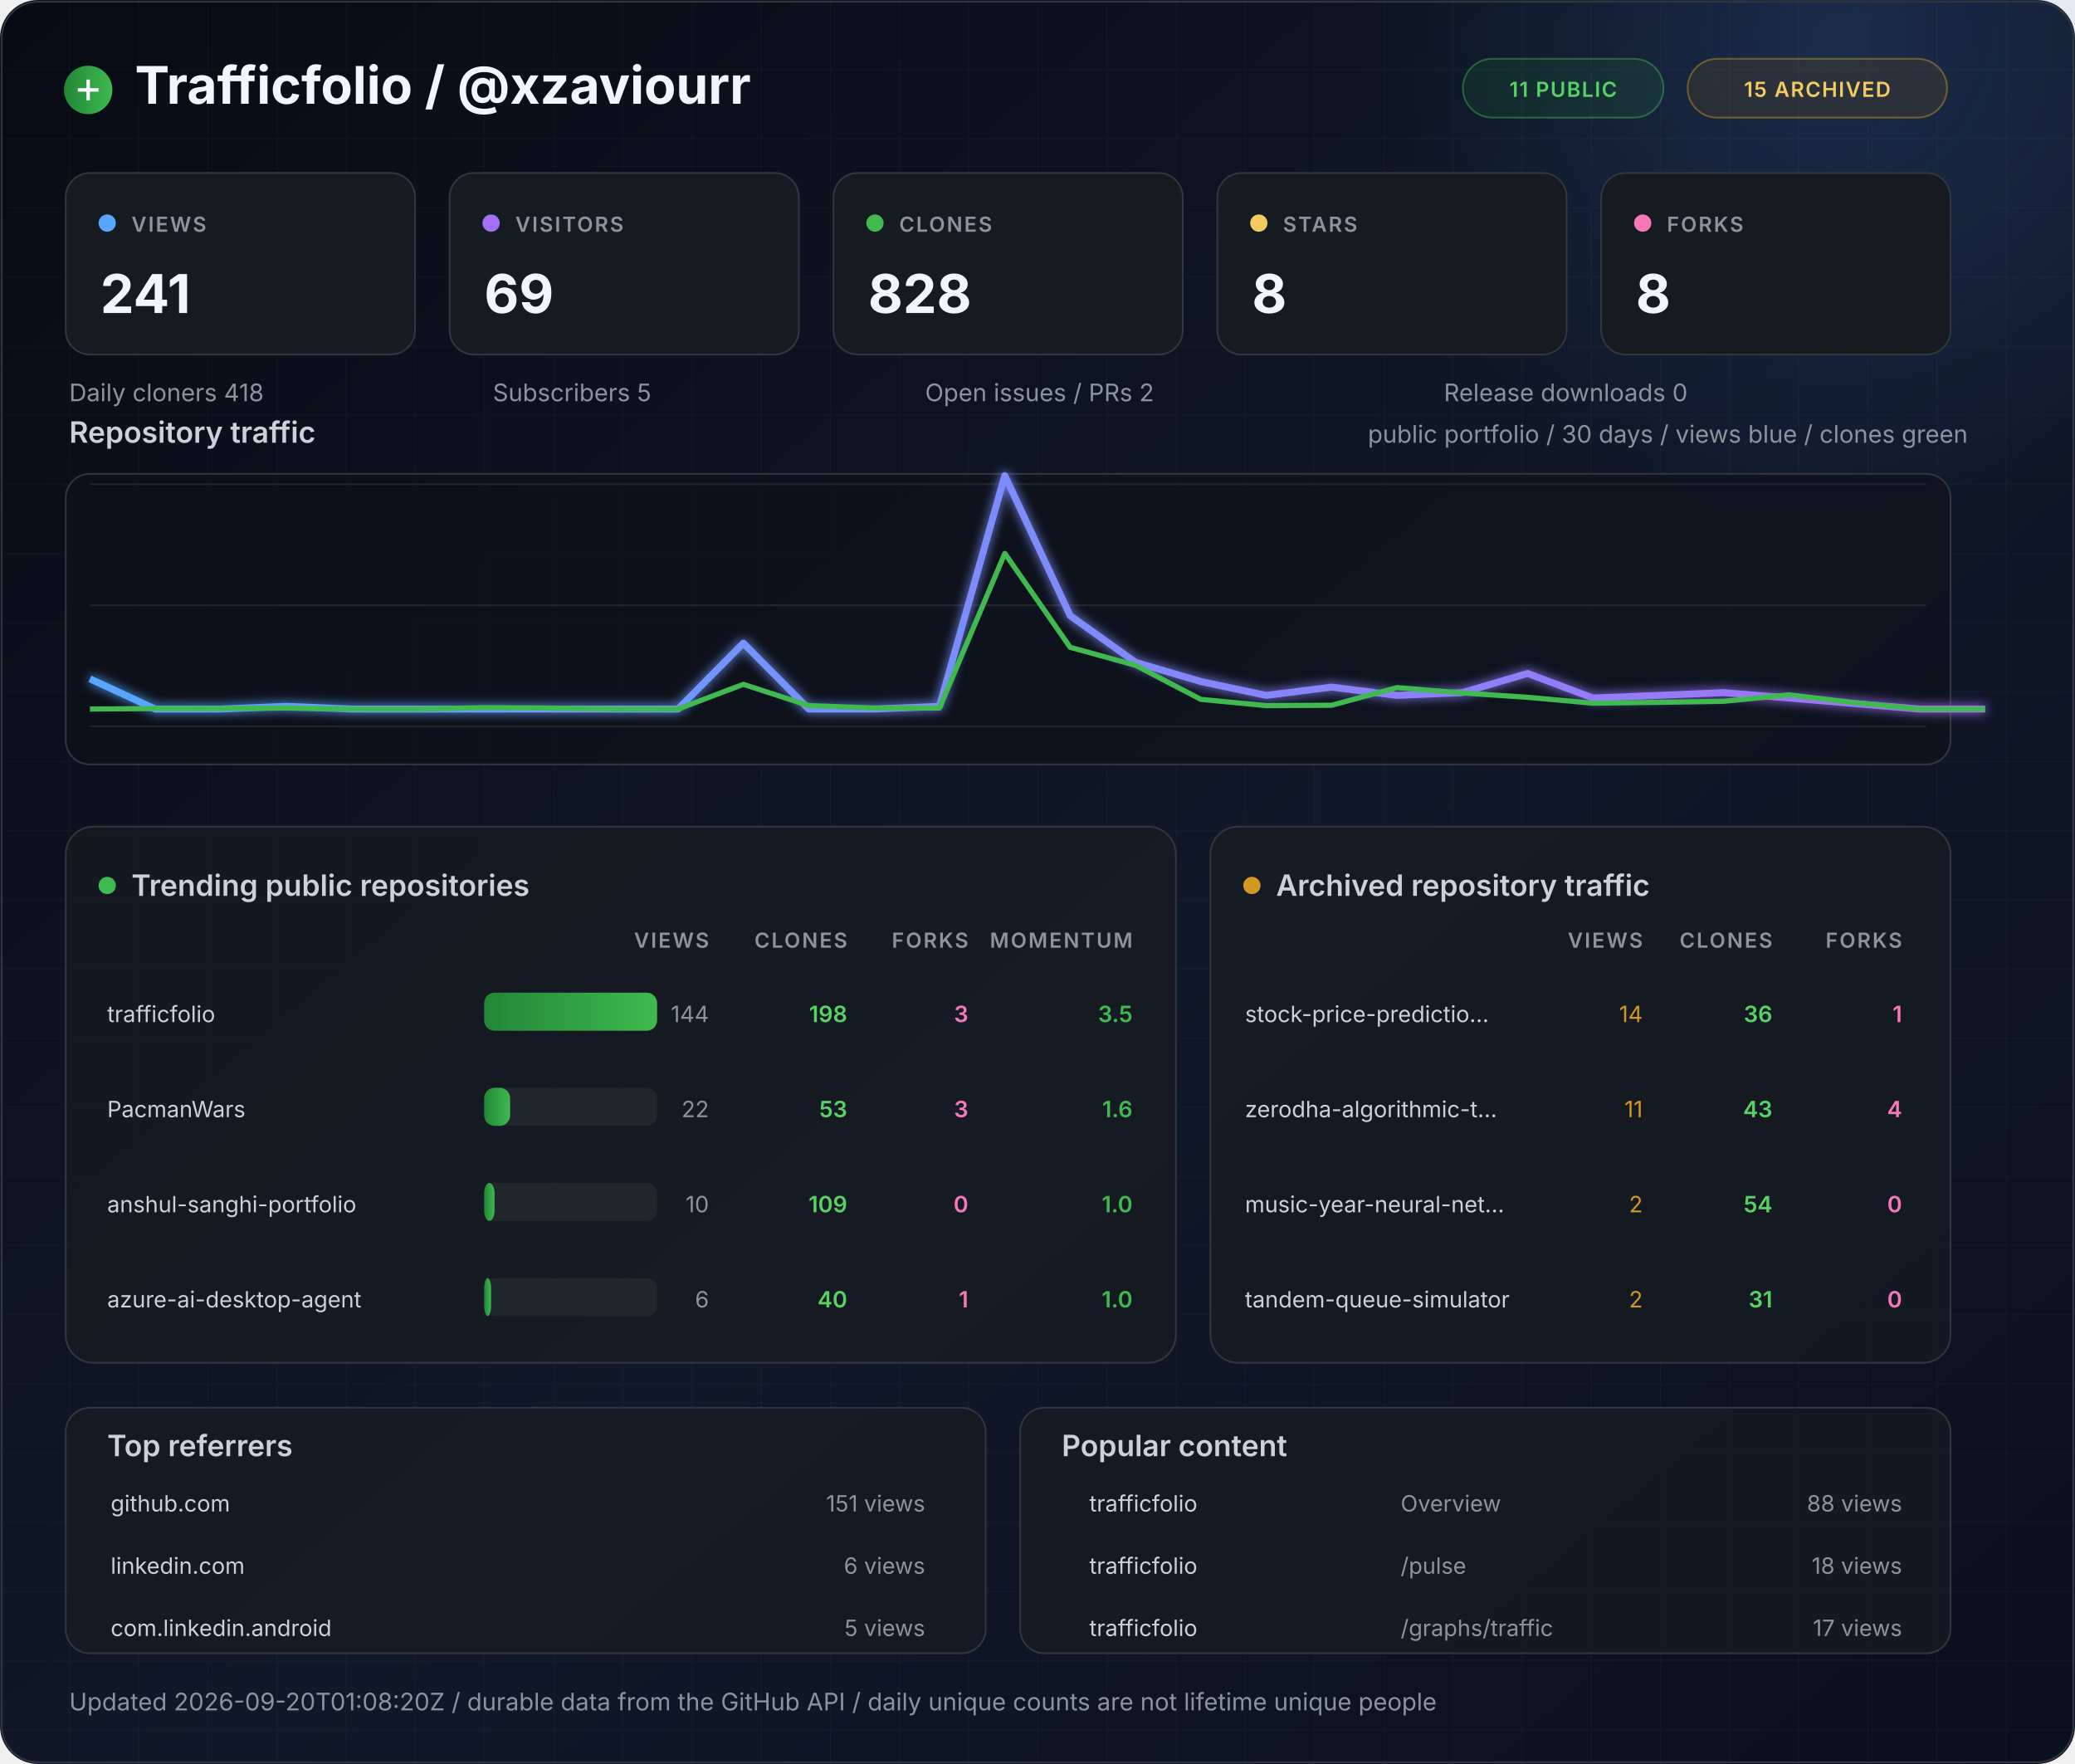
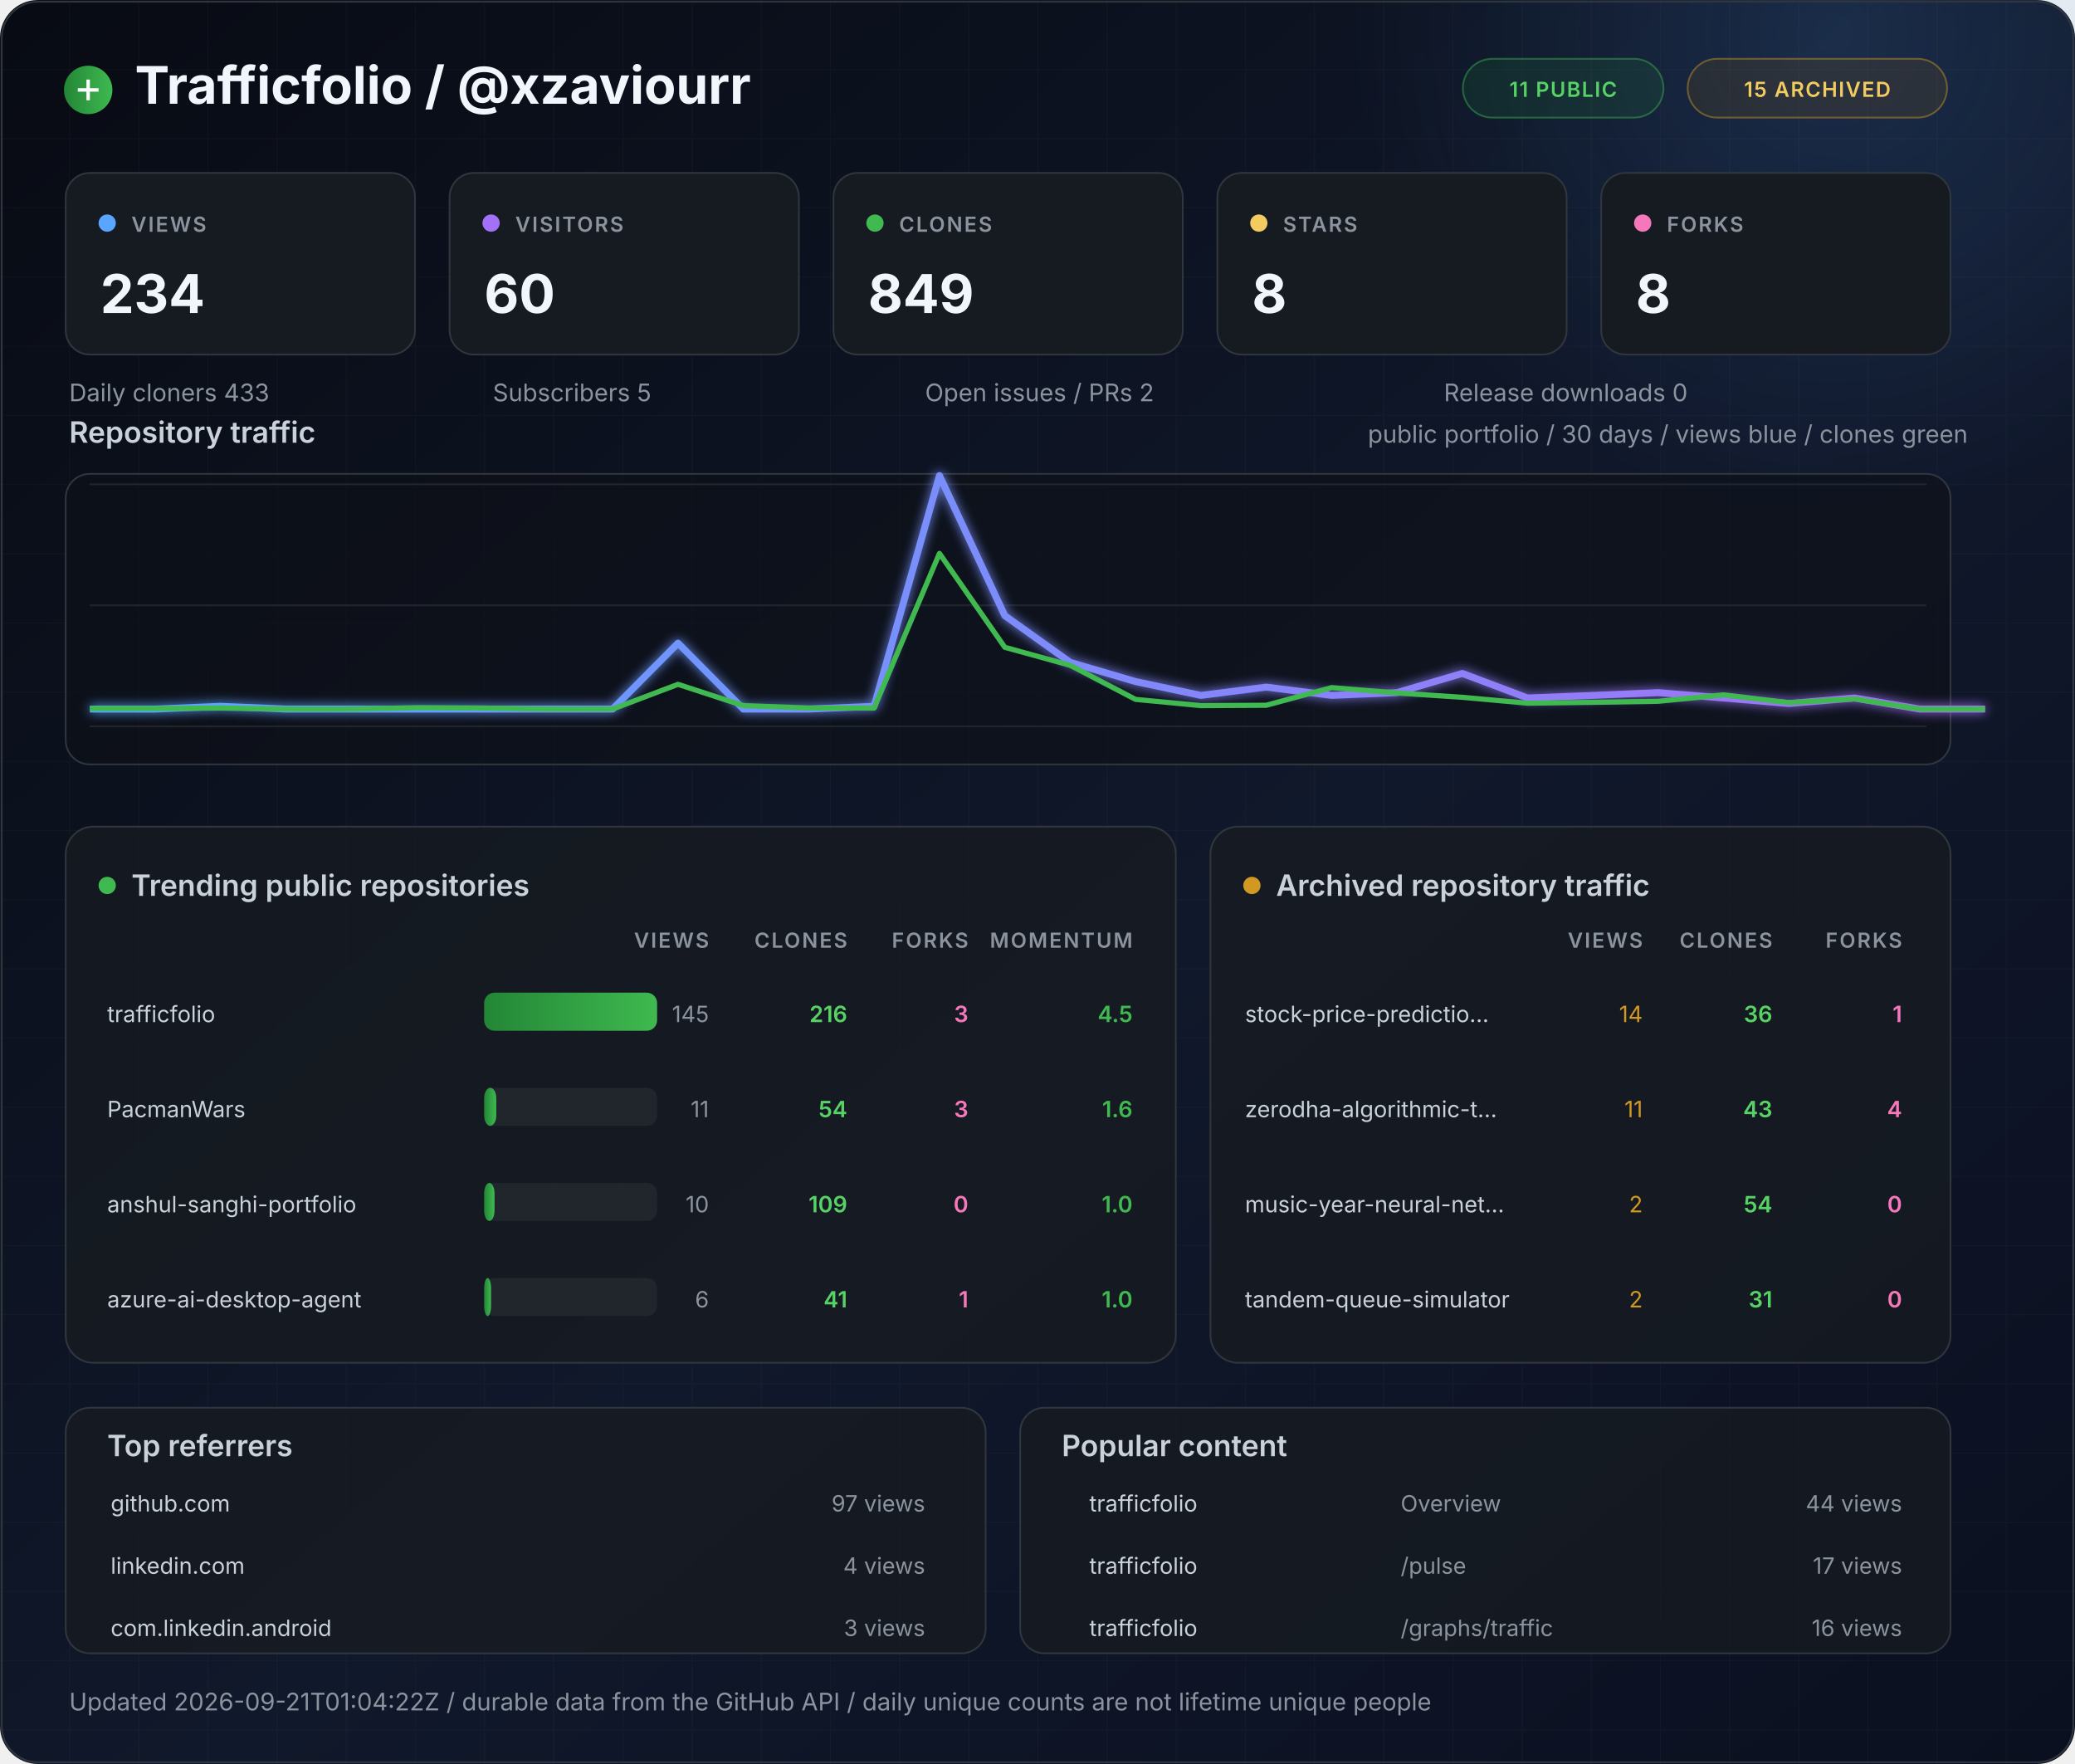
<svg xmlns="http://www.w3.org/2000/svg" width="1200" height="1020" viewBox="0 0 1200 1020" role="img" aria-label="Trafficfolio GitHub analytics dashboard for xzaviourr">
  <defs>
    <linearGradient id="bg" x1="0" y1="0" x2="1" y2="1">
      <stop stop-color="#080b13" />
      <stop offset=".55" stop-color="#10182b" />
      <stop offset="1" stop-color="#0b1020" />
    </linearGradient>
    <linearGradient id="line" x1="0" y1="0" x2="1" y2="0">
      <stop stop-color="#58a6ff" />
      <stop offset="1" stop-color="#a371f7" />
    </linearGradient>
    <linearGradient id="bar" x1="0" y1="0" x2="1" y2="0">
      <stop stop-color="#238636" />
      <stop offset="1" stop-color="#3fb950" />
    </linearGradient>
    <linearGradient id="archiveBar" x1="0" y1="0" x2="1" y2="0">
      <stop stop-color="#9e6a03" />
      <stop offset="1" stop-color="#f2cc60" />
    </linearGradient>
    <radialGradient id="ambient">
      <stop stop-color="#58a6ff" stop-opacity=".16" />
      <stop offset="1" stop-color="#58a6ff" stop-opacity="0" />
    </radialGradient>
    <pattern id="grid" width="40" height="40" patternUnits="userSpaceOnUse">
      <path d="M40 0H0V40" fill="none" stroke="#ffffff" stroke-opacity=".025" />
    </pattern>
    <filter id="glow">
      <feGaussianBlur stdDeviation="3" result="b" />
      <feMerge>
        <feMergeNode in="b" />
        <feMergeNode in="SourceGraphic" />
      </feMerge>
    </filter>
    <style>
    .title{font:750 30px -apple-system,BlinkMacSystemFont,"Segoe UI",sans-serif;fill:#f0f6fc}
    .subtitle{font:14px -apple-system,BlinkMacSystemFont,"Segoe UI",sans-serif;fill:#8b949e}
    .label{font:600 12px -apple-system,BlinkMacSystemFont,"Segoe UI",sans-serif;fill:#8b949e;letter-spacing:1px}
    .metric{font:700 31px -apple-system,BlinkMacSystemFont,"Segoe UI",sans-serif;fill:#f0f6fc}
    .section{font:600 17px -apple-system,BlinkMacSystemFont,"Segoe UI",sans-serif;fill:#c9d1d9}
    .repo,.value,.trend,.archive,.clone,.fork{font:13px -apple-system,BlinkMacSystemFont,"Segoe UI",sans-serif;fill:#c9d1d9}
    .value{fill:#8b949e} .trend{fill:#3fb950;font-weight:600} .archive{fill:#d29922}
    .clone{fill:#56d364;font-weight:600} .fork{fill:#f778ba;font-weight:600}
    .pill{font:600 12px -apple-system,BlinkMacSystemFont,"Segoe UI",sans-serif;letter-spacing:.7px}
  </style>
  </defs>
  <rect width="1200" height="1020" rx="22" fill="url(#bg)" />
  <rect width="1200" height="1020" rx="22" fill="url(#grid)" />
  <circle cx="1060" cy="20" r="280" fill="url(#ambient)" />
  <rect x="1" y="1" width="1198" height="1018" rx="21" fill="none" stroke="#30363d" />
  <circle cx="51" cy="52" r="14" fill="url(#bar)" />
  <path d="M45 52h12M51 46v12" stroke="#fff" stroke-width="2" />
  <text x="78" y="60" class="title">Trafficfolio / @xzaviourr</text>
  <rect x="846" y="34" width="116" height="34" rx="17" fill="#238636" fill-opacity=".16" stroke="#3fb950" stroke-opacity=".45" />
  <text x="904" y="56" text-anchor="middle" class="pill" fill="#56d364">11 PUBLIC</text>
  <rect x="976" y="34" width="150" height="34" rx="17" fill="#9e6a03" fill-opacity=".14" stroke="#d29922" stroke-opacity=".45" />
  <text x="1051" y="56" text-anchor="middle" class="pill" fill="#f2cc60">15 ARCHIVED</text>
  <rect x="38" y="100" width="202" height="105" rx="14" fill="#161b22" stroke="#30363d" />
  <circle cx="62" cy="129" r="5" fill="#58a6ff" />
  <text x="76" y="134" class="label">VIEWS</text>
-   <text x="58" y="181" class="metric">241</text>
+   <text x="58" y="181" class="metric">234</text>
  <rect x="260" y="100" width="202" height="105" rx="14" fill="#161b22" stroke="#30363d" />
  <circle cx="284" cy="129" r="5" fill="#a371f7" />
  <text x="298" y="134" class="label">VISITORS</text>
-   <text x="280" y="181" class="metric">69</text>
+   <text x="280" y="181" class="metric">60</text>
  <rect x="482" y="100" width="202" height="105" rx="14" fill="#161b22" stroke="#30363d" />
  <circle cx="506" cy="129" r="5" fill="#3fb950" />
  <text x="520" y="134" class="label">CLONES</text>
-   <text x="502" y="181" class="metric">828</text>
+   <text x="502" y="181" class="metric">849</text>
  <rect x="704" y="100" width="202" height="105" rx="14" fill="#161b22" stroke="#30363d" />
  <circle cx="728" cy="129" r="5" fill="#f2cc60" />
  <text x="742" y="134" class="label">STARS</text>
  <text x="724" y="181" class="metric">8</text>
  <rect x="926" y="100" width="202" height="105" rx="14" fill="#161b22" stroke="#30363d" />
  <circle cx="950" cy="129" r="5" fill="#f778ba" />
  <text x="964" y="134" class="label">FORKS</text>
  <text x="946" y="181" class="metric">8</text>
-   <text x="40" y="232" class="subtitle">Daily cloners 418</text>
+   <text x="40" y="232" class="subtitle">Daily cloners 433</text>
  <text x="285" y="232" class="subtitle">Subscribers 5</text>
  <text x="535" y="232" class="subtitle">Open issues / PRs 2</text>
  <text x="835" y="232" class="subtitle">Release downloads 0</text>
  <text x="40" y="256" class="section">Repository traffic</text>
  <text x="1138" y="256" text-anchor="end" class="subtitle">public portfolio / 30 days / views blue / clones green</text>
  <rect x="38" y="274" width="1090" height="168" rx="14" fill="#0d1117" fill-opacity=".62" stroke="#30363d" />
  <line x1="52" y1="420" x2="1114" y2="420" stroke="#21262d" />
  <line x1="52" y1="350" x2="1114" y2="350" stroke="#21262d" />
  <line x1="52" y1="280" x2="1114" y2="280" stroke="#21262d" />
-   <polyline points="52.0,392.5 89.8,410.0 127.6,410.0 165.4,408.4 203.2,410.0 241.0,410.0 278.8,410.0 316.6,410.0 354.3,410.0 392.1,410.0 429.9,371.9 467.7,410.0 505.5,410.0 543.3,408.4 581.1,275.0 618.9,356.0 656.7,383.0 694.5,394.1 732.3,402.1 770.1,397.3 807.9,402.1 845.7,400.5 883.4,389.4 921.2,403.6 959.0,402.1 996.8,400.5 1034.6,403.6 1072.4,406.8 1110.2,410.0 1148.0,410.0" fill="none" stroke="url(#line)" stroke-width="4" stroke-linejoin="round" filter="url(#glow)" />
-   <polyline points="52.0,410.0 89.8,409.7 127.6,409.7 165.4,409.4 203.2,410.0 241.0,410.0 278.8,409.2 316.6,409.4 354.3,410.0 392.1,410.0 429.9,395.7 467.7,408.0 505.5,409.4 543.3,409.4 581.1,320.0 618.9,374.3 656.7,384.7 694.5,404.4 732.3,408.0 770.1,407.8 807.9,397.6 845.7,400.7 883.4,403.2 921.2,406.6 959.0,406.1 996.8,405.5 1034.6,401.8 1072.4,406.3 1110.2,410.0 1148.0,410.0" fill="none" stroke="#3fb950" stroke-width="3" stroke-linejoin="round" />
+   <polyline points="52.0,410.0 89.8,410.0 127.6,408.4 165.4,410.0 203.2,410.0 241.0,410.0 278.8,410.0 316.6,410.0 354.3,410.0 392.1,371.9 429.9,410.0 467.7,410.0 505.5,408.4 543.3,275.0 581.1,356.0 618.9,383.0 656.7,394.1 694.5,402.1 732.3,397.3 770.1,402.1 807.9,400.5 845.7,389.4 883.4,403.6 921.2,402.1 959.0,400.5 996.8,403.6 1034.6,406.8 1072.4,403.6 1110.2,410.0 1148.0,410.0" fill="none" stroke="url(#line)" stroke-width="4" stroke-linejoin="round" filter="url(#glow)" />
+   <polyline points="52.0,409.7 89.8,409.7 127.6,409.4 165.4,410.0 203.2,410.0 241.0,409.2 278.8,409.4 316.6,410.0 354.3,410.0 392.1,395.7 429.9,408.0 467.7,409.4 505.5,409.4 543.3,320.0 581.1,374.3 618.9,384.7 656.7,404.4 694.5,408.0 732.3,407.8 770.1,397.6 807.9,400.7 845.7,403.2 883.4,406.6 921.2,406.1 959.0,405.5 996.8,401.8 1034.6,406.3 1072.4,404.1 1110.2,410.0 1148.0,410.0" fill="none" stroke="#3fb950" stroke-width="3" stroke-linejoin="round" />
  <rect x="38" y="478" width="642" height="310" rx="16" fill="#161b22" fill-opacity=".82" stroke="#30363d" />
  <circle cx="62" cy="512" r="5" fill="#3fb950" />
  <text x="76" y="518" class="section">Trending public repositories</text>
  <text x="410" y="548" text-anchor="end" class="label">VIEWS</text>
  <text x="490" y="548" text-anchor="end" class="label">CLONES</text>
  <text x="560" y="548" text-anchor="end" class="label">FORKS</text>
  <text x="655" y="548" text-anchor="end" class="label">MOMENTUM</text>
  <text x="62" y="591" class="repo">trafficfolio</text>
  <rect x="280" y="574" width="100" height="22" rx="6" fill="#21262d" />
  <rect x="280" y="574" width="100" height="22" rx="6" fill="url(#bar)" />
-   <text x="410" y="591" text-anchor="end" class="value">144</text>
-   <text x="490" y="591" text-anchor="end" class="clone">198</text>
+   <text x="410" y="591" text-anchor="end" class="value">145</text>
+   <text x="490" y="591" text-anchor="end" class="clone">216</text>
  <text x="560" y="591" text-anchor="end" class="fork">3</text>
-   <text x="655" y="591" text-anchor="end" class="trend">3.5</text>
+   <text x="655" y="591" text-anchor="end" class="trend">4.5</text>
  <text x="62" y="646" class="repo">PacmanWars</text>
  <rect x="280" y="629" width="100" height="22" rx="6" fill="#21262d" />
-   <rect x="280" y="629" width="15" height="22" rx="6" fill="url(#bar)" />
-   <text x="410" y="646" text-anchor="end" class="value">22</text>
-   <text x="490" y="646" text-anchor="end" class="clone">53</text>
+   <rect x="280" y="629" width="7" height="22" rx="6" fill="url(#bar)" />
+   <text x="410" y="646" text-anchor="end" class="value">11</text>
+   <text x="490" y="646" text-anchor="end" class="clone">54</text>
  <text x="560" y="646" text-anchor="end" class="fork">3</text>
  <text x="655" y="646" text-anchor="end" class="trend">1.6</text>
  <text x="62" y="701" class="repo">anshul-sanghi-portfolio</text>
  <rect x="280" y="684" width="100" height="22" rx="6" fill="#21262d" />
  <rect x="280" y="684" width="6" height="22" rx="6" fill="url(#bar)" />
  <text x="410" y="701" text-anchor="end" class="value">10</text>
  <text x="490" y="701" text-anchor="end" class="clone">109</text>
  <text x="560" y="701" text-anchor="end" class="fork">0</text>
  <text x="655" y="701" text-anchor="end" class="trend">1.0</text>
  <text x="62" y="756" class="repo">azure-ai-desktop-agent</text>
  <rect x="280" y="739" width="100" height="22" rx="6" fill="#21262d" />
  <rect x="280" y="739" width="4" height="22" rx="6" fill="url(#bar)" />
  <text x="410" y="756" text-anchor="end" class="value">6</text>
-   <text x="490" y="756" text-anchor="end" class="clone">40</text>
+   <text x="490" y="756" text-anchor="end" class="clone">41</text>
  <text x="560" y="756" text-anchor="end" class="fork">1</text>
  <text x="655" y="756" text-anchor="end" class="trend">1.0</text>
  <rect x="700" y="478" width="428" height="310" rx="16" fill="#161b22" fill-opacity=".82" stroke="#30363d" />
  <circle cx="724" cy="512" r="5" fill="#d29922" />
  <text x="738" y="518" class="section">Archived repository traffic</text>
  <text x="950" y="548" text-anchor="end" class="label">VIEWS</text>
  <text x="1025" y="548" text-anchor="end" class="label">CLONES</text>
  <text x="1100" y="548" text-anchor="end" class="label">FORKS</text>
  <text x="720" y="591" class="repo">stock-price-predictio...</text>
  <text x="950" y="591" text-anchor="end" class="archive">14</text>
  <text x="1025" y="591" text-anchor="end" class="clone">36</text>
  <text x="1100" y="591" text-anchor="end" class="fork">1</text>
  <text x="720" y="646" class="repo">zerodha-algorithmic-t...</text>
  <text x="950" y="646" text-anchor="end" class="archive">11</text>
  <text x="1025" y="646" text-anchor="end" class="clone">43</text>
  <text x="1100" y="646" text-anchor="end" class="fork">4</text>
  <text x="720" y="701" class="repo">music-year-neural-net...</text>
  <text x="950" y="701" text-anchor="end" class="archive">2</text>
  <text x="1025" y="701" text-anchor="end" class="clone">54</text>
  <text x="1100" y="701" text-anchor="end" class="fork">0</text>
  <text x="720" y="756" class="repo">tandem-queue-simulator</text>
  <text x="950" y="756" text-anchor="end" class="archive">2</text>
  <text x="1025" y="756" text-anchor="end" class="clone">31</text>
  <text x="1100" y="756" text-anchor="end" class="fork">0</text>
  <rect x="38" y="814" width="532" height="142" rx="14" fill="#161b22" fill-opacity=".82" stroke="#30363d" />
  <text x="62" y="842" class="section">Top referrers</text>
  <text x="64" y="874" class="repo">github.com</text>
-   <text x="535" y="874" text-anchor="end" class="value">151 views</text>
+   <text x="535" y="874" text-anchor="end" class="value">97 views</text>
  <text x="64" y="910" class="repo">linkedin.com</text>
-   <text x="535" y="910" text-anchor="end" class="value">6 views</text>
+   <text x="535" y="910" text-anchor="end" class="value">4 views</text>
  <text x="64" y="946" class="repo">com.linkedin.android</text>
-   <text x="535" y="946" text-anchor="end" class="value">5 views</text>
+   <text x="535" y="946" text-anchor="end" class="value">3 views</text>
  <rect x="590" y="814" width="538" height="142" rx="14" fill="#161b22" fill-opacity=".82" stroke="#30363d" />
  <text x="614" y="842" class="section">Popular content</text>
  <text x="630" y="874" class="repo">trafficfolio</text>
  <text x="810" y="874" class="value">Overview</text>
-   <text x="1100" y="874" text-anchor="end" class="value">88 views</text>
+   <text x="1100" y="874" text-anchor="end" class="value">44 views</text>
  <text x="630" y="910" class="repo">trafficfolio</text>
  <text x="810" y="910" class="value">/pulse</text>
-   <text x="1100" y="910" text-anchor="end" class="value">18 views</text>
+   <text x="1100" y="910" text-anchor="end" class="value">17 views</text>
  <text x="630" y="946" class="repo">trafficfolio</text>
  <text x="810" y="946" class="value">/graphs/traffic</text>
-   <text x="1100" y="946" text-anchor="end" class="value">17 views</text>
-   <text x="40" y="989" class="subtitle">Updated 2026-09-20T01:08:20Z / durable data from the GitHub API / daily unique counts are not lifetime unique people</text>
+   <text x="1100" y="946" text-anchor="end" class="value">16 views</text>
+   <text x="40" y="989" class="subtitle">Updated 2026-09-21T01:04:22Z / durable data from the GitHub API / daily unique counts are not lifetime unique people</text>
</svg>
